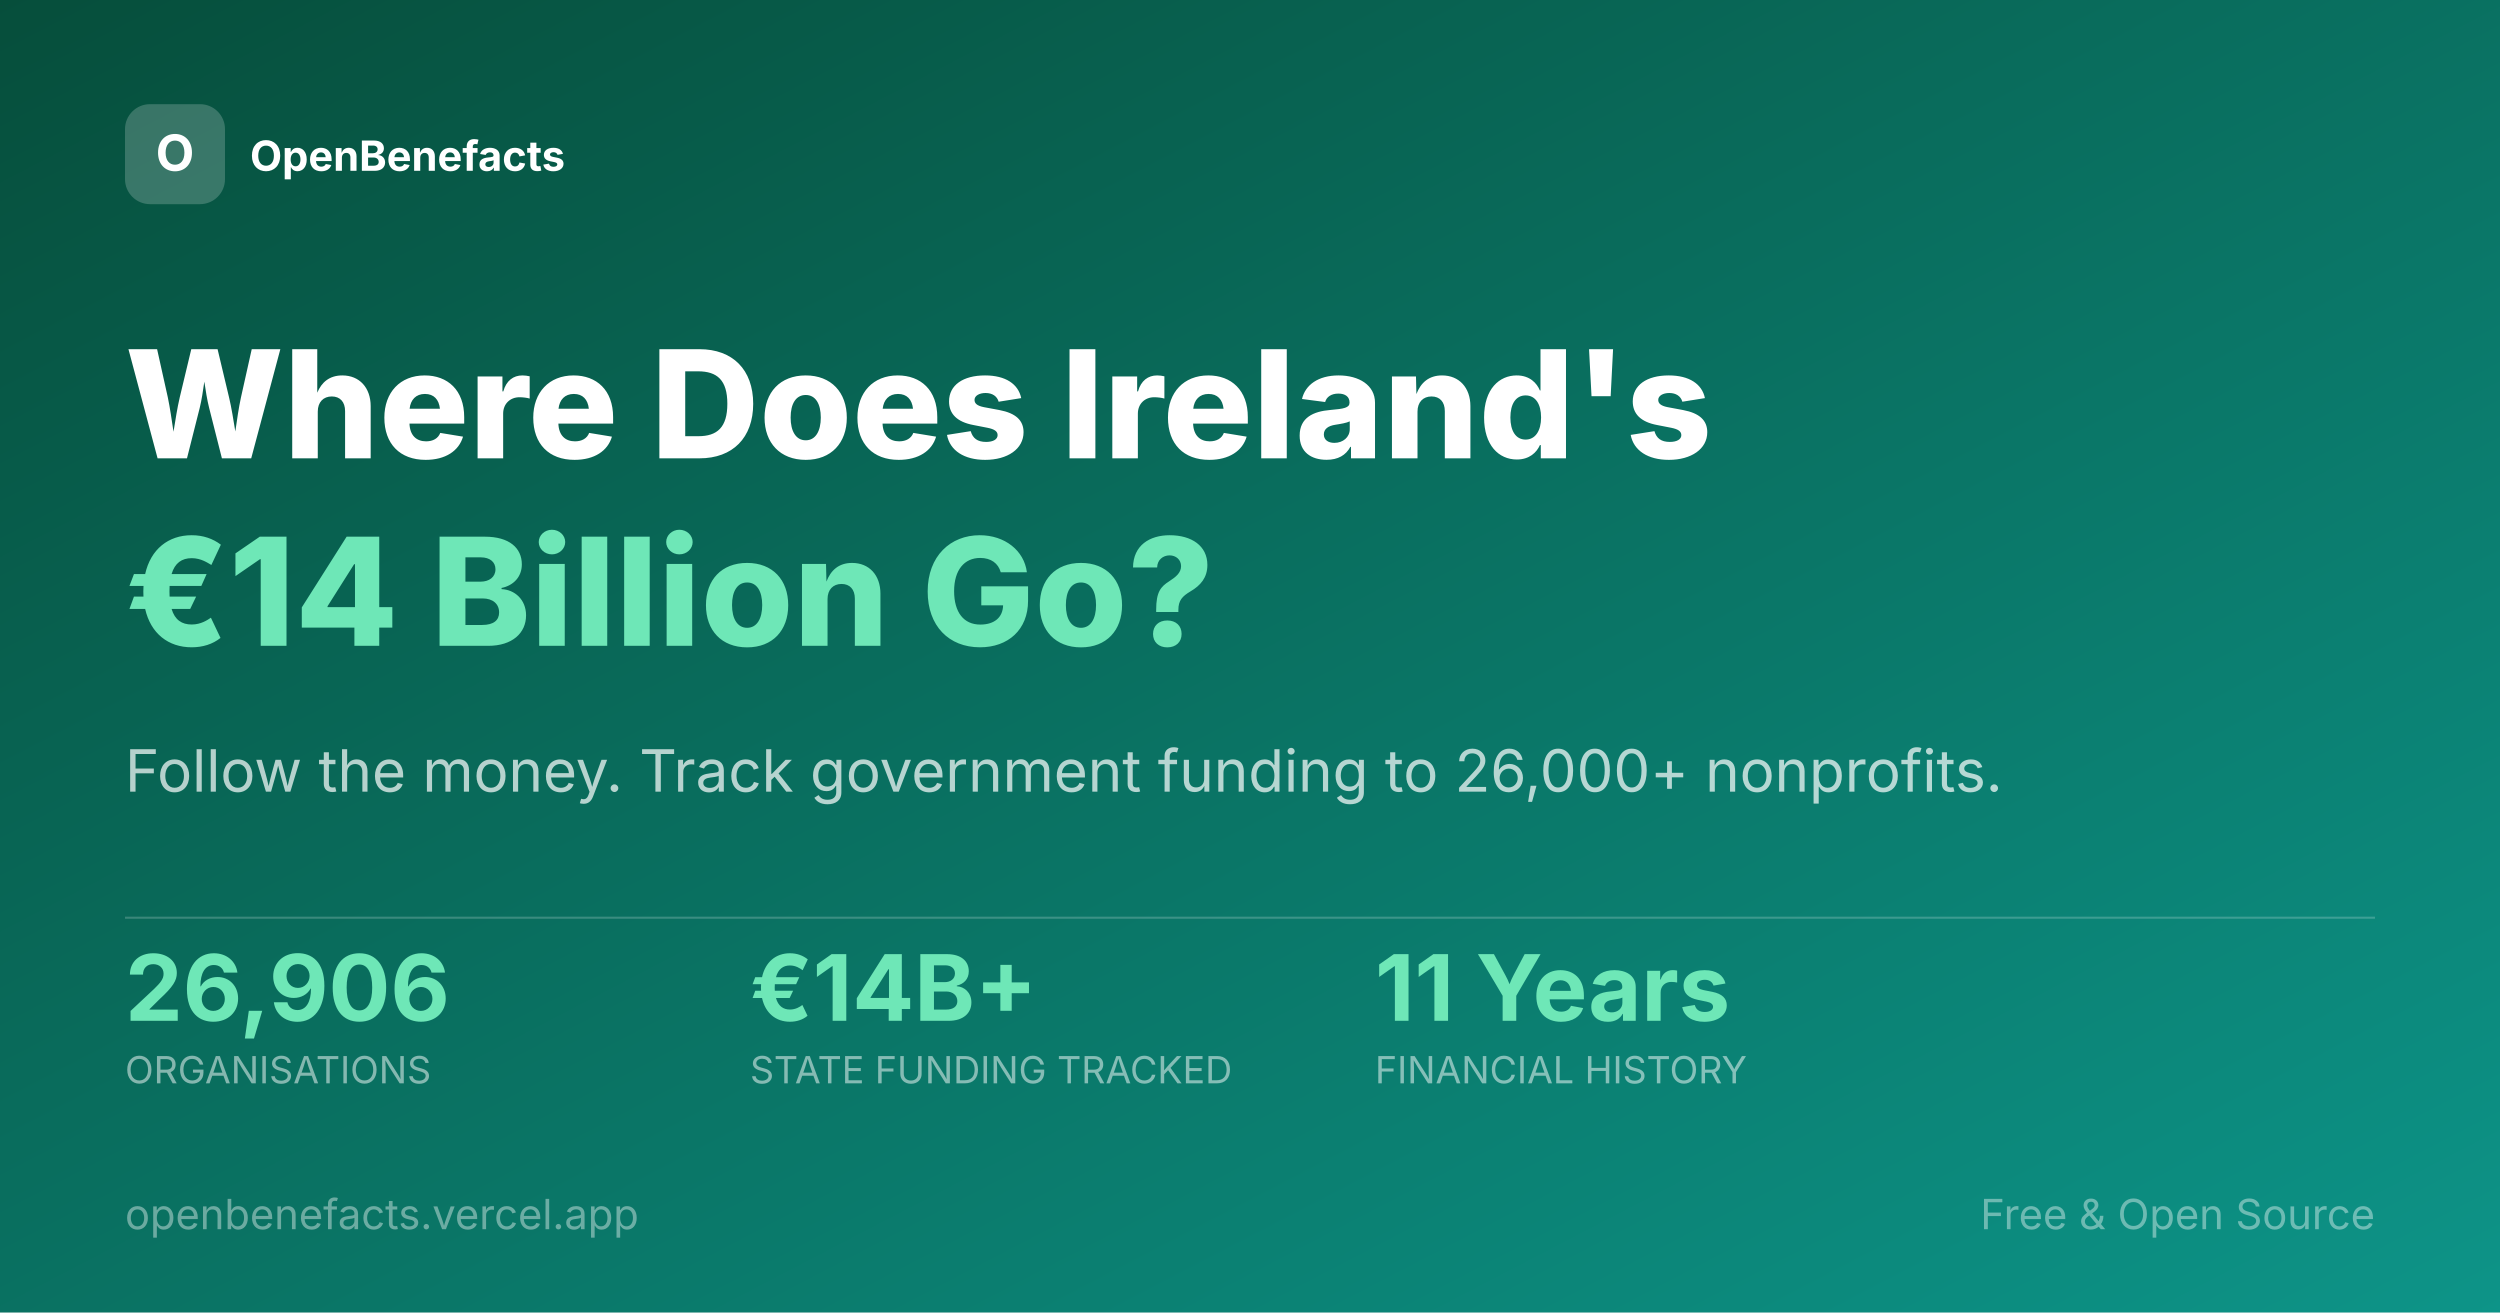
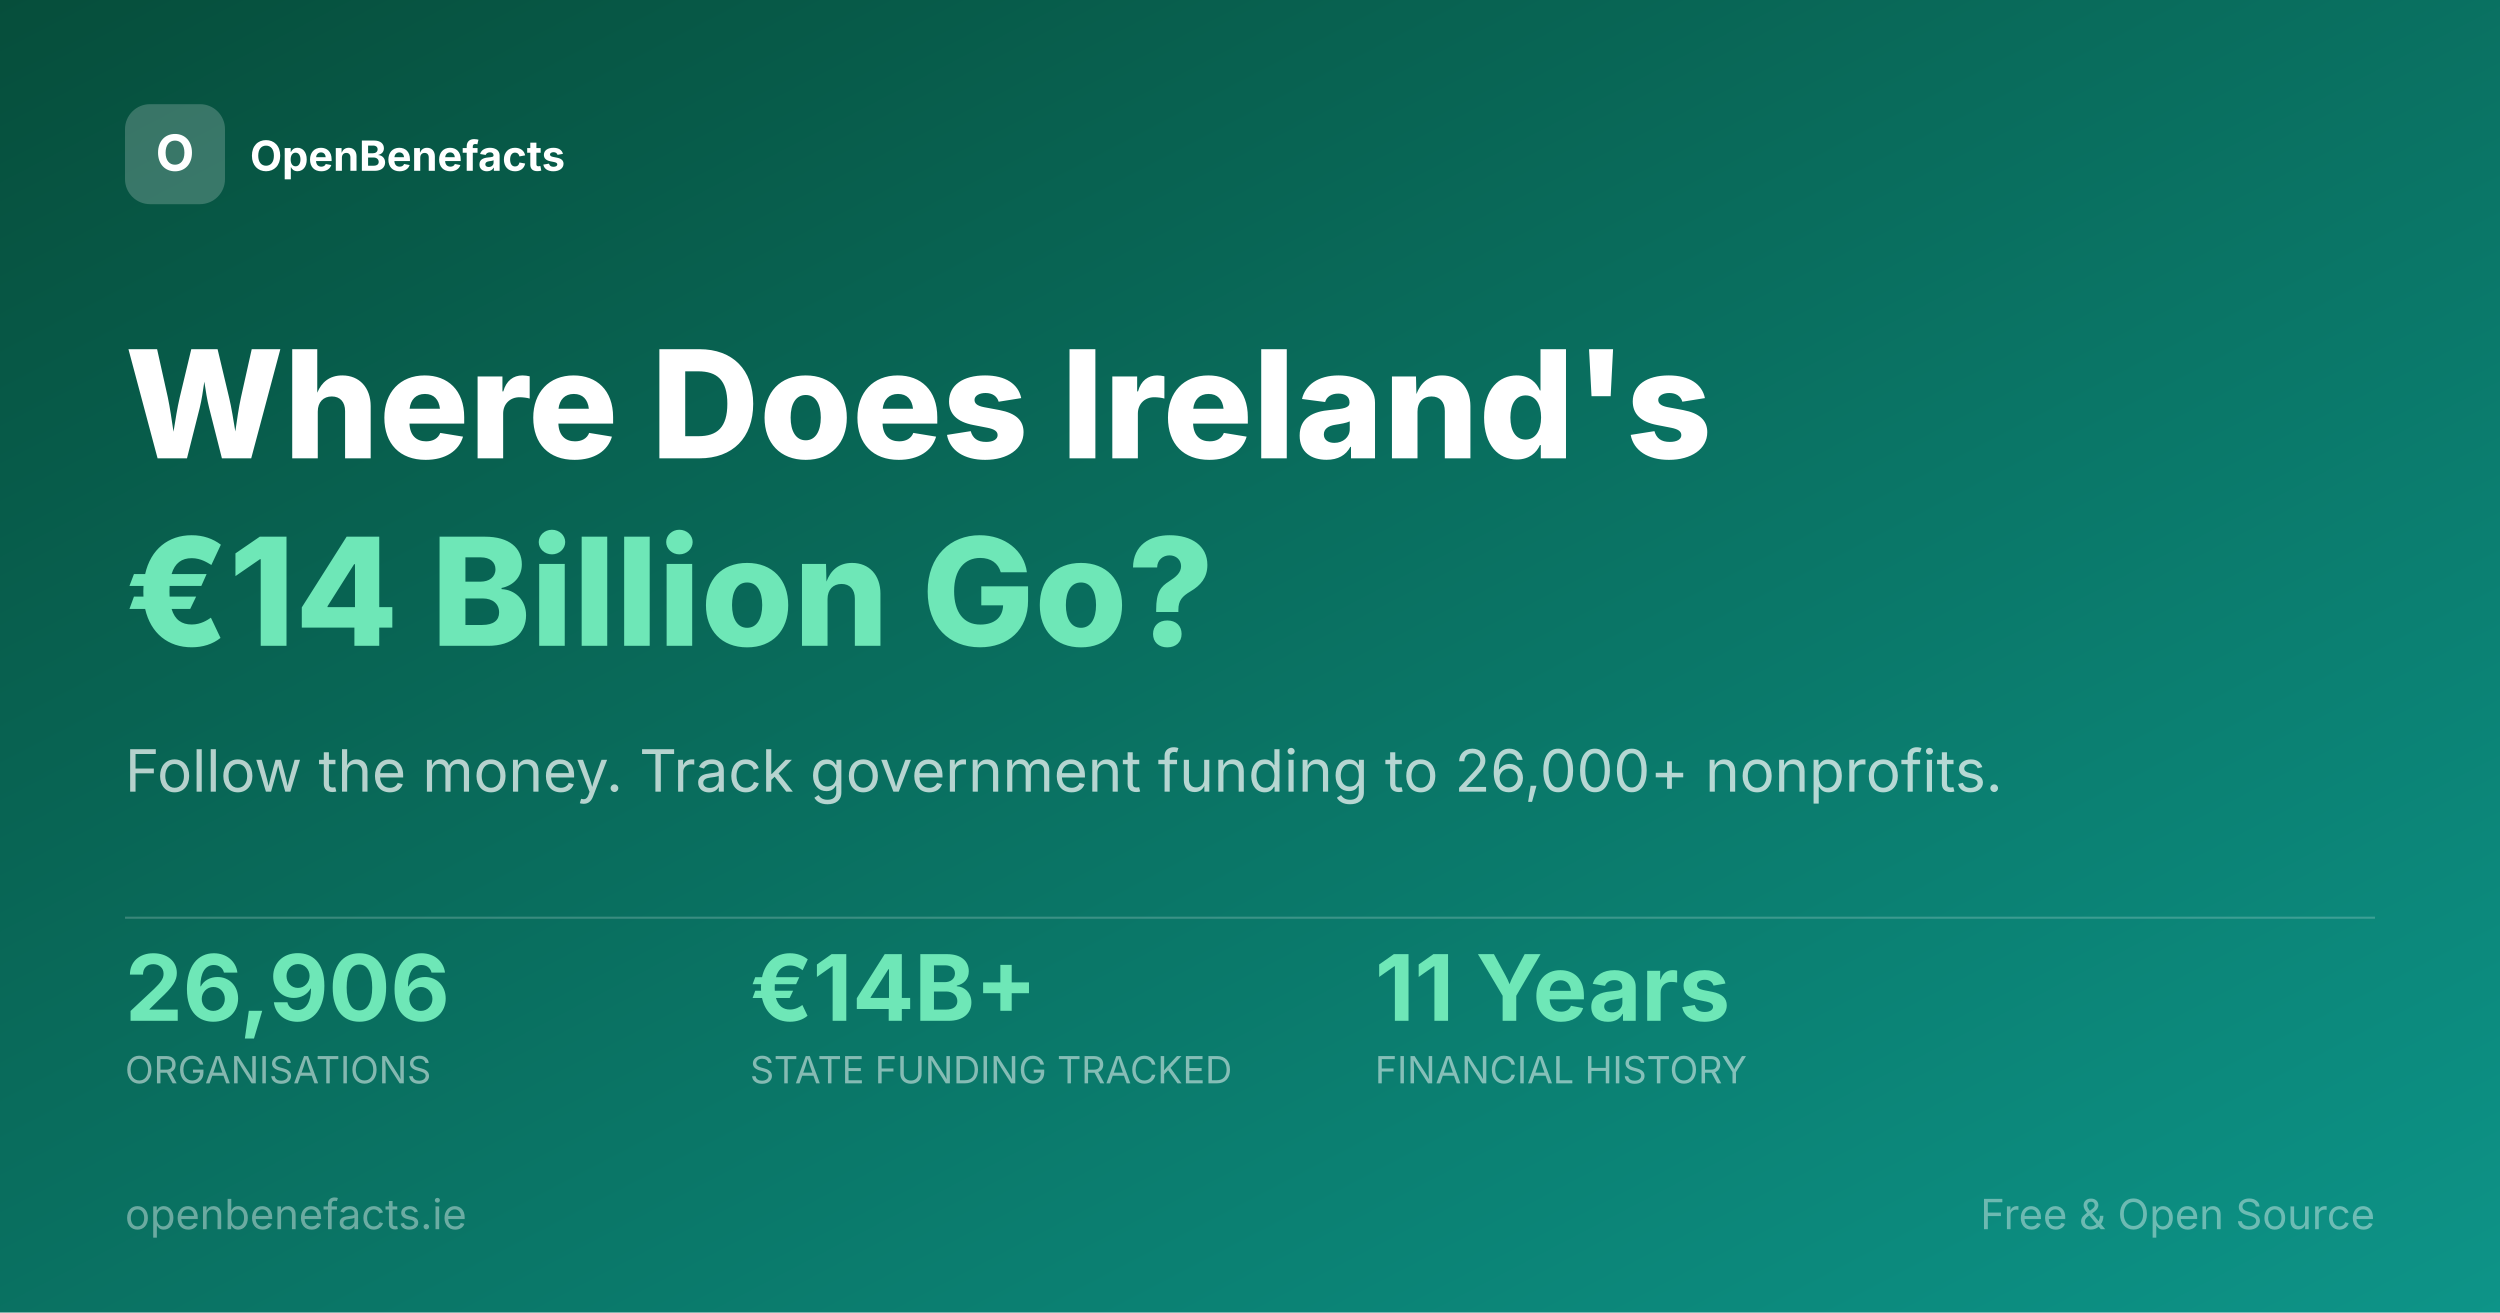
<svg xmlns="http://www.w3.org/2000/svg" width="1200" height="630">
  <defs>
    <linearGradient id="bg" x1="0%" y1="0%" x2="100%" y2="100%">
      <stop offset="0%" style="stop-color:#064e3b" />
      <stop offset="100%" style="stop-color:#0d9488" />
    </linearGradient>
  </defs>
  <rect width="1200" height="630" fill="url(#bg)" />
  <rect x="60" y="50" width="48" height="48" rx="12" fill="rgba(255,255,255,0.2)" />
  <text x="84" y="82" font-family="-apple-system,sans-serif" font-size="24" fill="white" text-anchor="middle" font-weight="bold">O</text>
  <text x="120" y="82" font-family="-apple-system,sans-serif" font-size="20" fill="white" font-weight="700">OpenBenefacts</text>
  <text x="60" y="220" font-family="-apple-system,sans-serif" font-size="72" fill="white" font-weight="800">Where Does Ireland's</text>
  <text x="60" y="310" font-family="-apple-system,sans-serif" font-size="72" fill="#6ee7b7" font-weight="800">€14 Billion Go?</text>
  <text x="60" y="380" font-family="-apple-system,sans-serif" font-size="28" fill="rgba(255,255,255,0.7)">Follow the money. Track government funding to 26,000+ nonprofits.</text>
  <rect x="60" y="440" width="1080" height="1" fill="rgba(255,255,255,0.2)" />
  <text x="60" y="490" font-family="-apple-system,sans-serif" font-size="44" fill="#6ee7b7" font-weight="700">26,906</text>
  <text x="60" y="520" font-family="-apple-system,sans-serif" font-size="18" fill="rgba(255,255,255,0.5)">ORGANISATIONS</text>
  <text x="360" y="490" font-family="-apple-system,sans-serif" font-size="44" fill="#6ee7b7" font-weight="700">€14B+</text>
  <text x="360" y="520" font-family="-apple-system,sans-serif" font-size="18" fill="rgba(255,255,255,0.5)">STATE FUNDING TRACKED</text>
  <text x="660" y="490" font-family="-apple-system,sans-serif" font-size="44" fill="#6ee7b7" font-weight="700">11 Years</text>
  <text x="660" y="520" font-family="-apple-system,sans-serif" font-size="18" fill="rgba(255,255,255,0.5)">FINANCIAL HISTORY</text>
-   <text x="60" y="590" font-family="-apple-system,sans-serif" font-size="20" fill="rgba(255,255,255,0.4)">openbenefacts.vercel.app</text>
+   <text x="60" y="590" font-family="-apple-system,sans-serif" font-size="20" fill="rgba(255,255,255,0.4)">openbenefacts.ie</text>
  <text x="1140" y="590" font-family="-apple-system,sans-serif" font-size="20" fill="rgba(255,255,255,0.4)" text-anchor="end">Free &amp; Open Source</text>
</svg>
